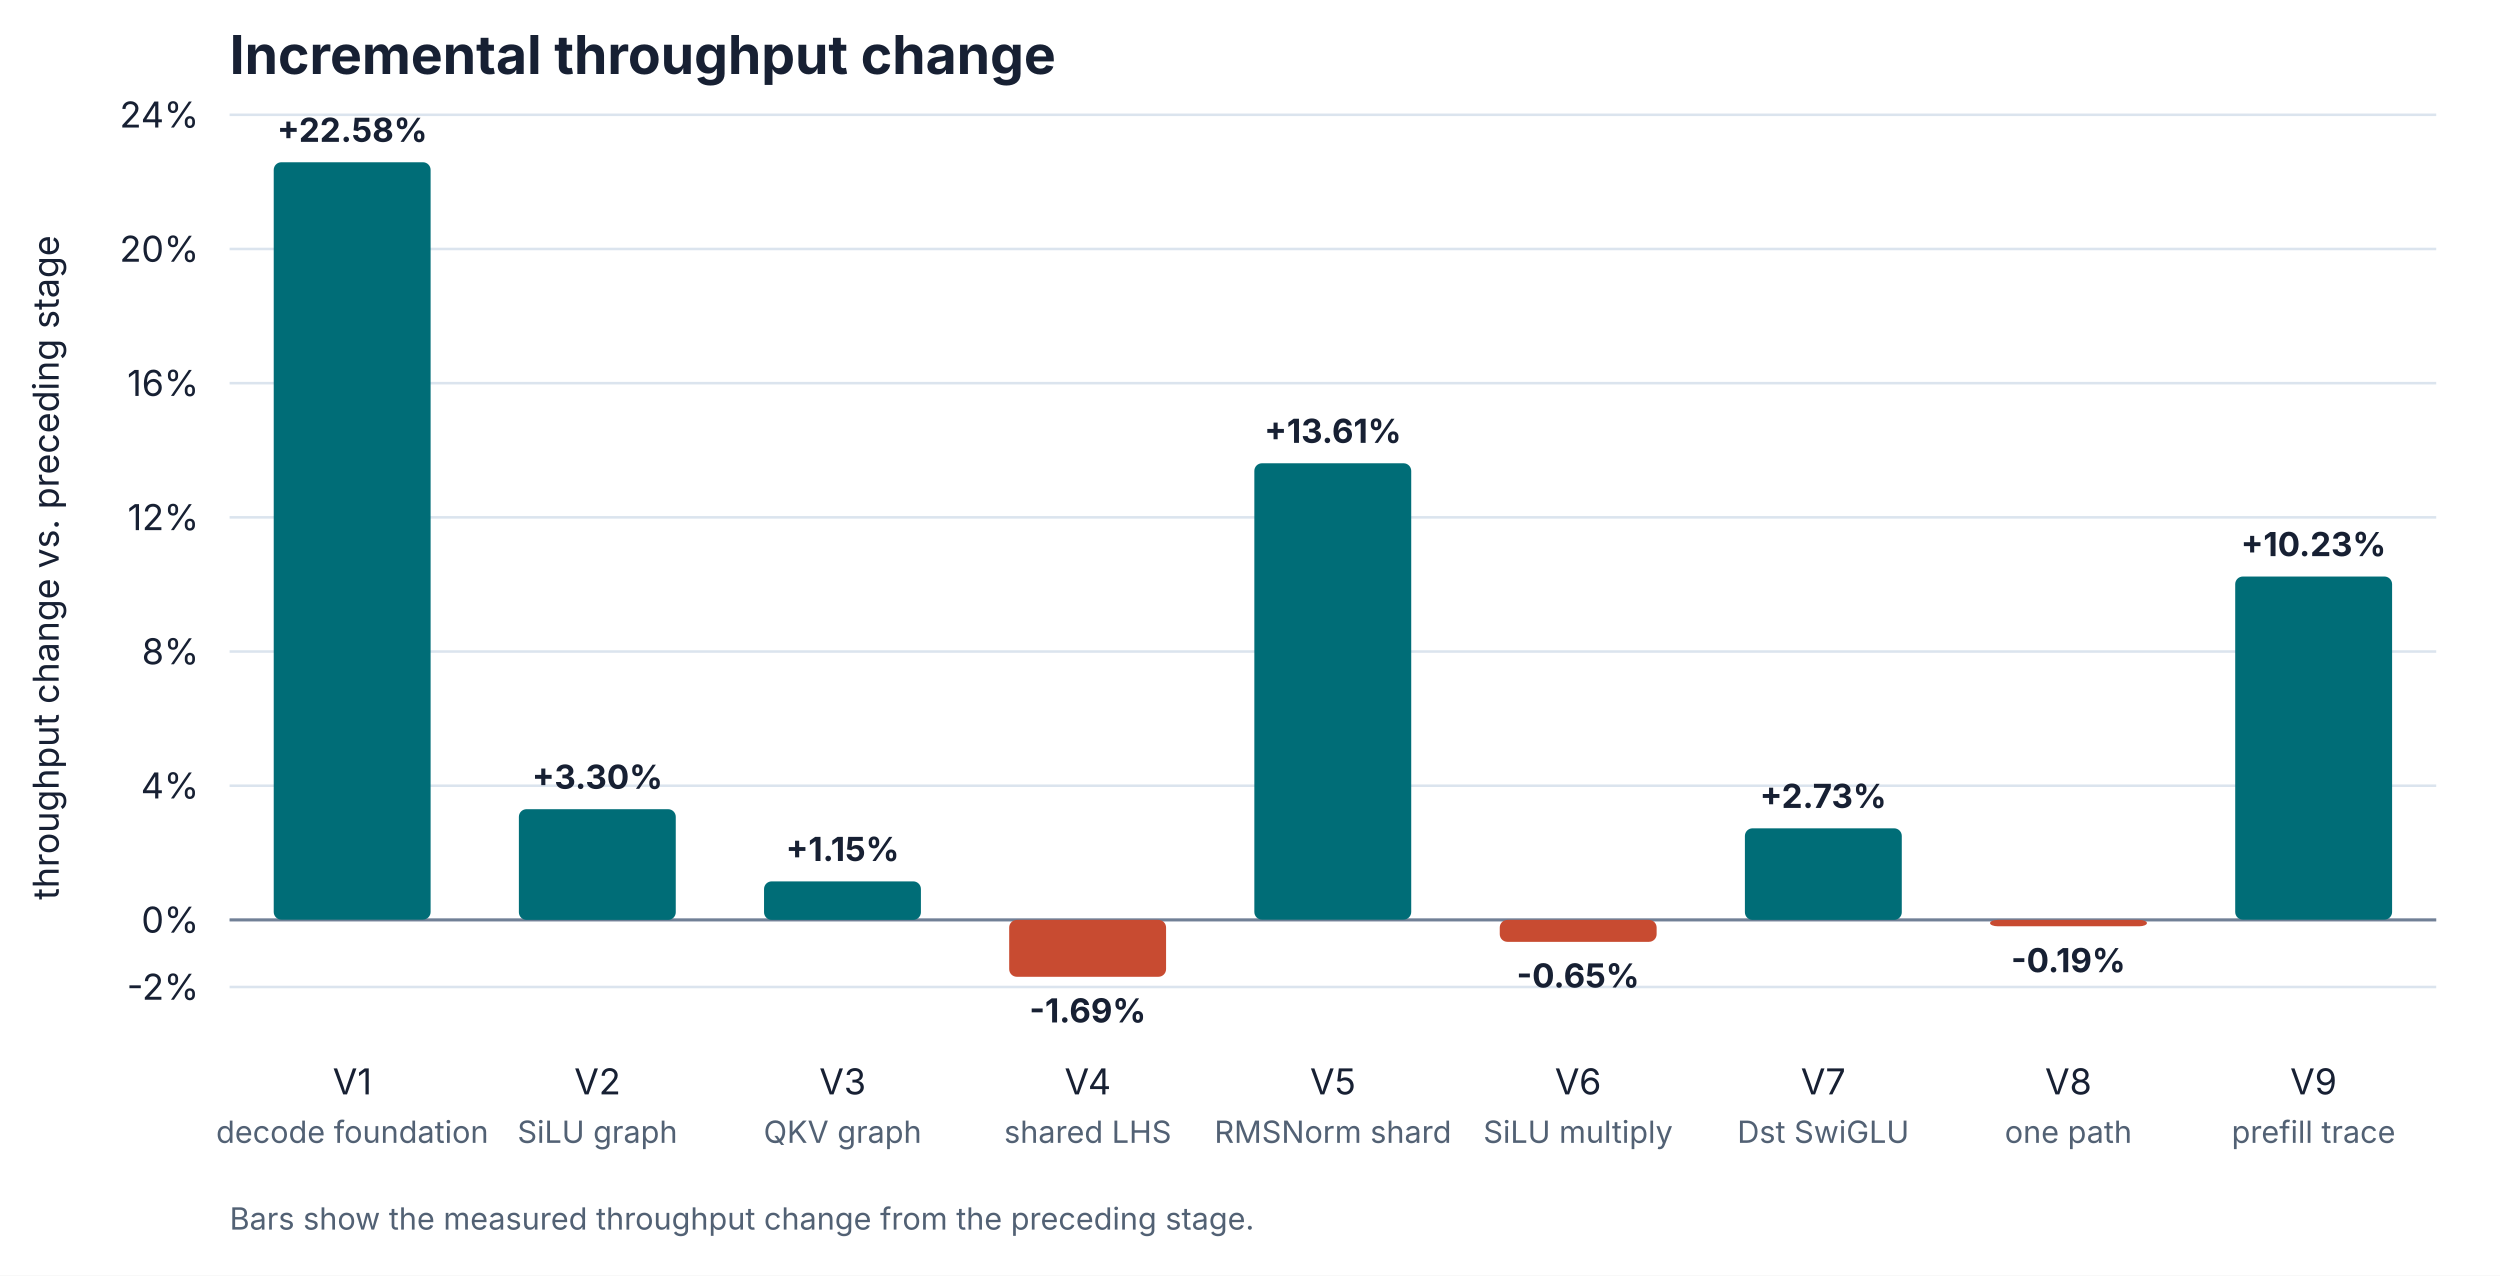
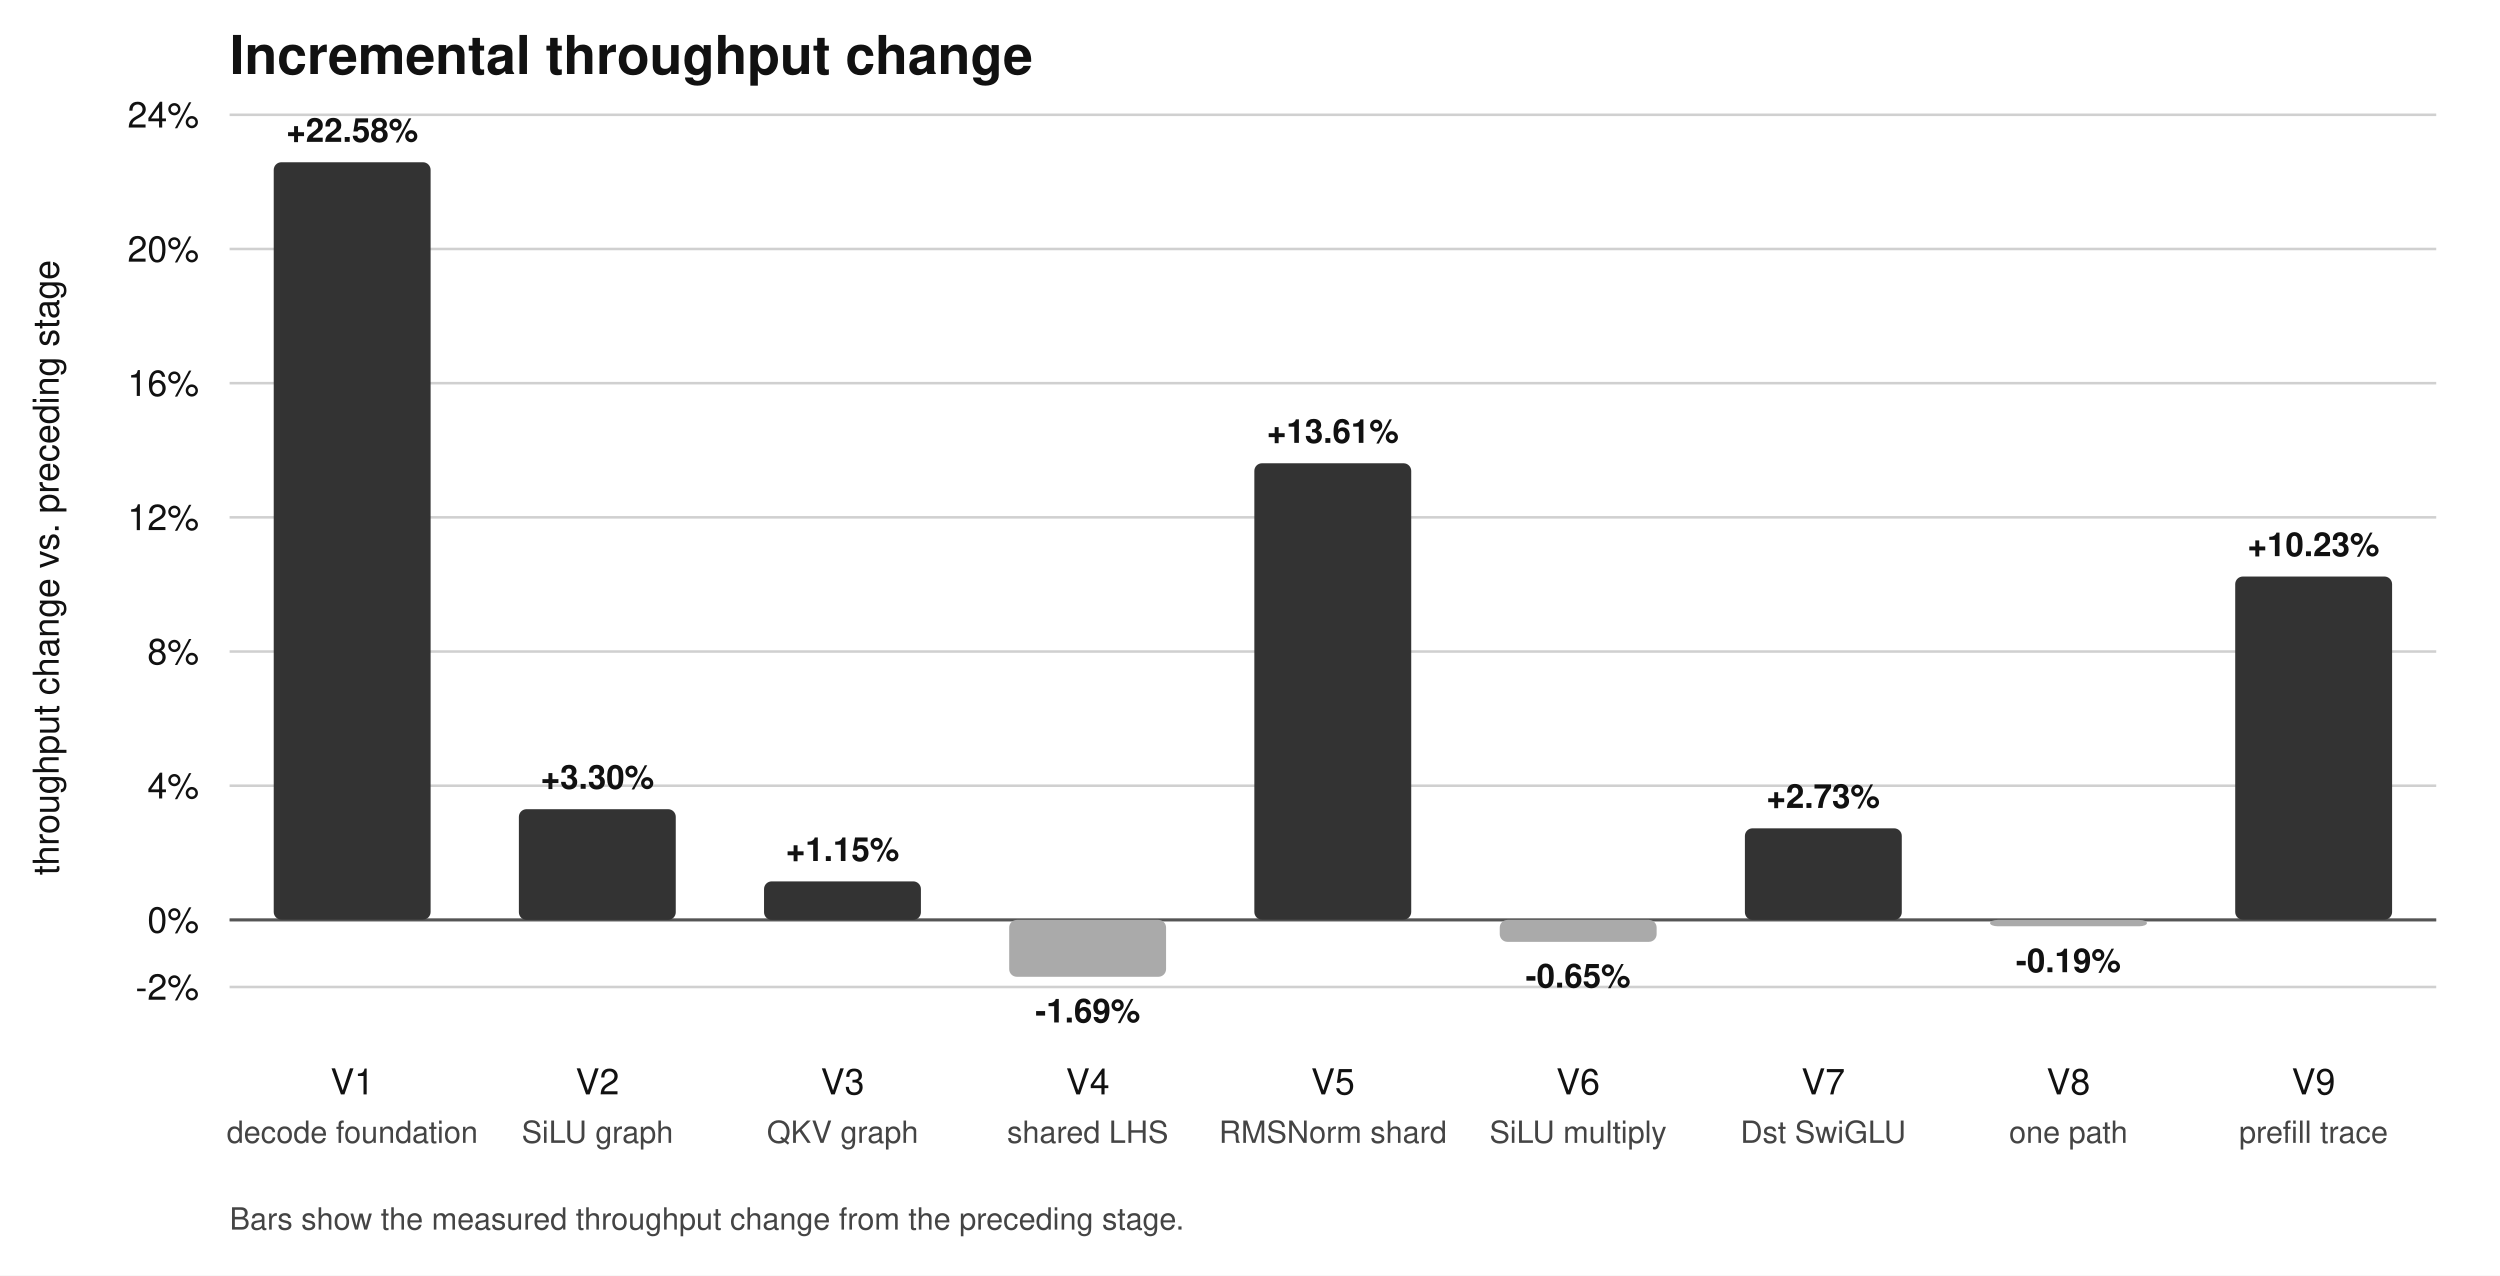
<svg xmlns="http://www.w3.org/2000/svg" width="980" height="500" viewBox="0 0 980 500">
  <rect width="100%" height="100%" fill="#ffffff" />
-   <style>text{font-family:Inter,Helvetica,Arial,sans-serif;fill:#172033}.axis{stroke:#718096;stroke-width:1.2}.grid{stroke:#dbe4ee;stroke-width:1}.pos{fill:#006d77}.neg{fill:#c84b31}.label{font-size:14px}.small{font-size:12px;fill:#526174}.value{font-size:13px;font-weight:700}.title{font-size:21px;font-weight:700}</style>
+   <style>text{font-family:Helvetica,Arial,sans-serif;fill:#111}.axis{stroke:#555;stroke-width:1.2}.grid{stroke:#d0d0d0;stroke-width:1}.pos{fill:#333}.neg{fill:#aaa}.label{font-size:14px}.small{font-size:12px;fill:#444}.value{font-size:13px;font-weight:700}.title{font-size:21px;font-weight:700}</style>
  <text x="90" y="29" class="title">Incremental throughput change</text>
  <line x1="90" y1="386.9" x2="955" y2="386.9" class="grid" />
  <text x="78" y="391.9" text-anchor="end" class="label">-2%</text>
  <line x1="90" y1="360.6" x2="955" y2="360.6" class="grid" />
  <text x="78" y="365.6" text-anchor="end" class="label">0%</text>
  <line x1="90" y1="308.0" x2="955" y2="308.0" class="grid" />
  <text x="78" y="313.0" text-anchor="end" class="label">4%</text>
  <line x1="90" y1="255.4" x2="955" y2="255.4" class="grid" />
  <text x="78" y="260.4" text-anchor="end" class="label">8%</text>
  <line x1="90" y1="202.8" x2="955" y2="202.8" class="grid" />
  <text x="78" y="207.8" text-anchor="end" class="label">12%</text>
  <line x1="90" y1="150.2" x2="955" y2="150.2" class="grid" />
  <text x="78" y="155.2" text-anchor="end" class="label">16%</text>
  <line x1="90" y1="97.6" x2="955" y2="97.6" class="grid" />
  <text x="78" y="102.6" text-anchor="end" class="label">20%</text>
  <line x1="90" y1="45.0" x2="955" y2="45.0" class="grid" />
  <text x="78" y="50.0" text-anchor="end" class="label">24%</text>
  <line x1="90" y1="360.6" x2="955" y2="360.6" class="axis" />
  <rect x="107.3" y="63.6" width="61.5" height="296.9" rx="3" class="pos" />
  <text x="138.1" y="55.6" text-anchor="middle" class="value">+22.58%</text>
  <text x="138.1" y="429" text-anchor="middle" class="label">V1</text>
  <text x="138.1" y="448" text-anchor="middle" class="small">decode foundation</text>
  <rect x="203.4" y="317.2" width="61.5" height="43.4" rx="3" class="pos" />
  <text x="234.2" y="309.2" text-anchor="middle" class="value">+3.30%</text>
  <text x="234.2" y="429" text-anchor="middle" class="label">V2</text>
  <text x="234.2" y="448" text-anchor="middle" class="small">SiLU graph</text>
  <rect x="299.5" y="345.5" width="61.5" height="15.1" rx="3" class="pos" />
  <text x="330.3" y="337.5" text-anchor="middle" class="value">+1.15%</text>
  <text x="330.3" y="429" text-anchor="middle" class="label">V3</text>
  <text x="330.3" y="448" text-anchor="middle" class="small">QKV graph</text>
  <rect x="395.6" y="360.6" width="61.5" height="22.3" rx="3" class="neg" />
  <text x="426.4" y="400.8" text-anchor="middle" class="value">-1.69%</text>
  <text x="426.4" y="429" text-anchor="middle" class="label">V4</text>
  <text x="426.4" y="448" text-anchor="middle" class="small">shared LHS</text>
  <rect x="491.7" y="181.6" width="61.5" height="178.9" rx="3" class="pos" />
  <text x="522.5" y="173.6" text-anchor="middle" class="value">+13.61%</text>
  <text x="522.5" y="429" text-anchor="middle" class="label">V5</text>
  <text x="522.5" y="448" text-anchor="middle" class="small">RMSNorm shard</text>
  <rect x="587.9" y="360.6" width="61.5" height="8.6" rx="3" class="neg" />
  <text x="618.6" y="387.1" text-anchor="middle" class="value">-0.65%</text>
  <text x="618.6" y="429" text-anchor="middle" class="label">V6</text>
  <text x="618.6" y="448" text-anchor="middle" class="small">SiLU multiply</text>
  <rect x="684.0" y="324.7" width="61.5" height="35.9" rx="3" class="pos" />
  <text x="714.7" y="316.7" text-anchor="middle" class="value">+2.73%</text>
  <text x="714.7" y="429" text-anchor="middle" class="label">V7</text>
  <text x="714.7" y="448" text-anchor="middle" class="small">Dst SwiGLU</text>
  <rect x="780.1" y="360.6" width="61.5" height="2.5" rx="3" class="neg" />
  <text x="810.8" y="381.1" text-anchor="middle" class="value">-0.19%</text>
  <text x="810.8" y="429" text-anchor="middle" class="label">V8</text>
  <text x="810.8" y="448" text-anchor="middle" class="small">one path</text>
  <rect x="876.2" y="226.0" width="61.5" height="134.5" rx="3" class="pos" />
  <text x="906.9" y="218.0" text-anchor="middle" class="value">+10.23%</text>
  <text x="906.9" y="429" text-anchor="middle" class="label">V9</text>
  <text x="906.9" y="448" text-anchor="middle" class="small">prefill trace</text>
  <text transform="translate(23 222.5) rotate(-90)" text-anchor="middle" class="label">throughput change vs. preceding stage</text>
  <text x="90" y="482" class="small">Bars show the measured throughput change from the preceding stage.</text>
</svg>
